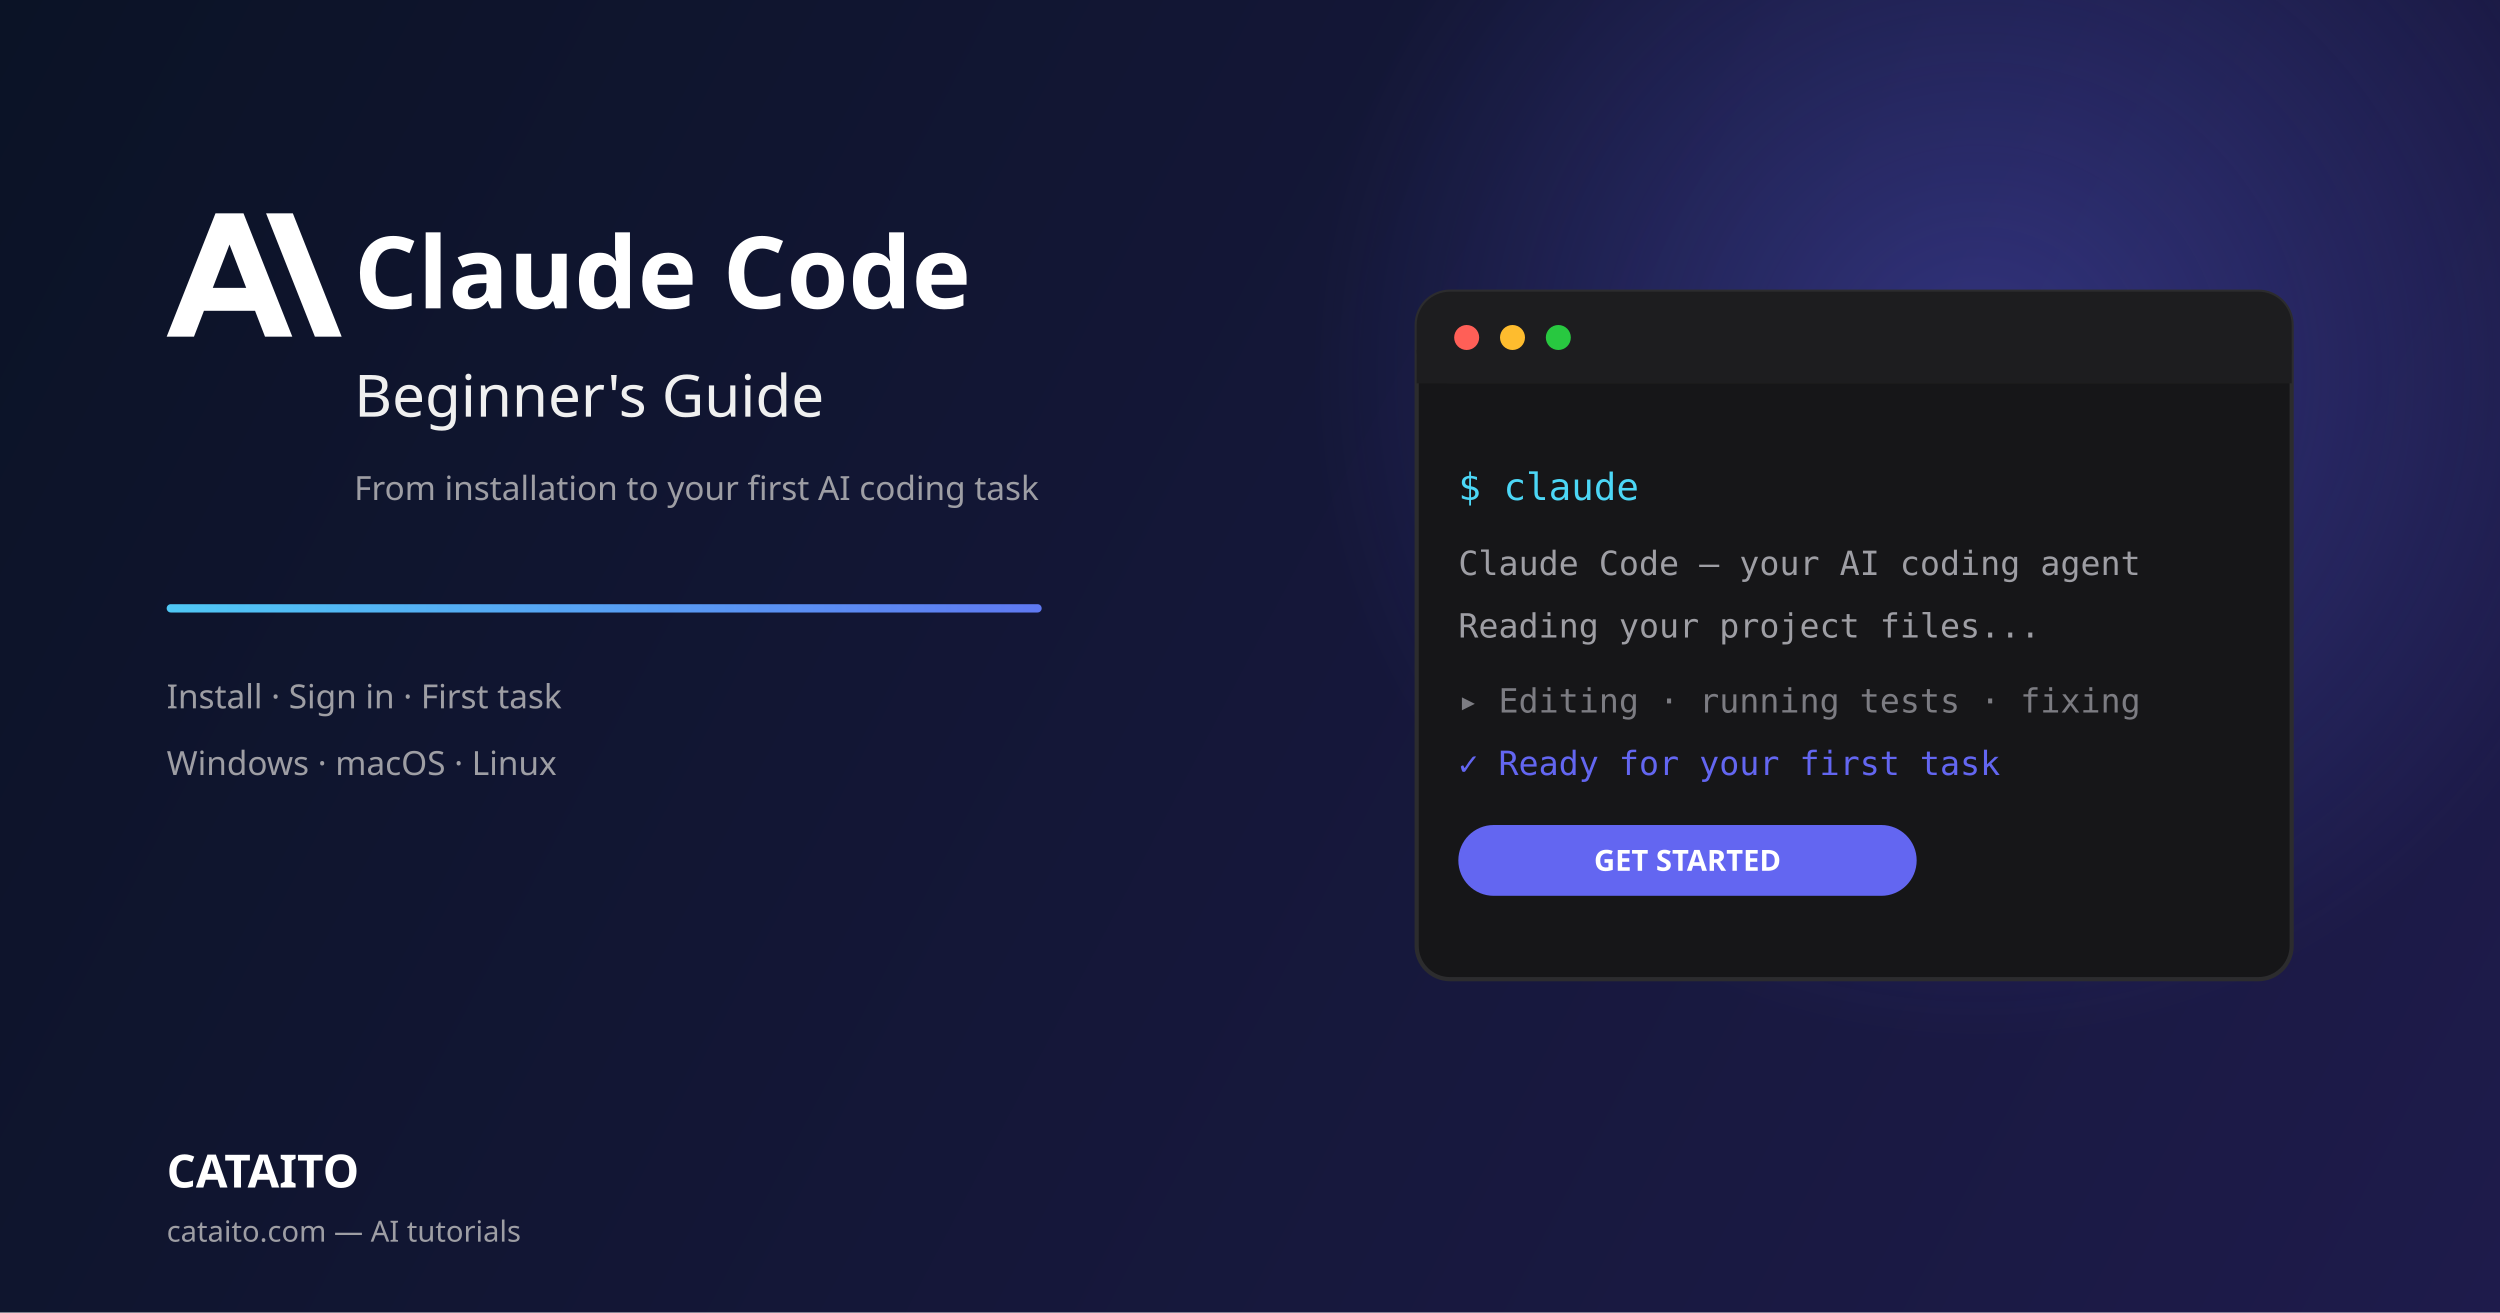
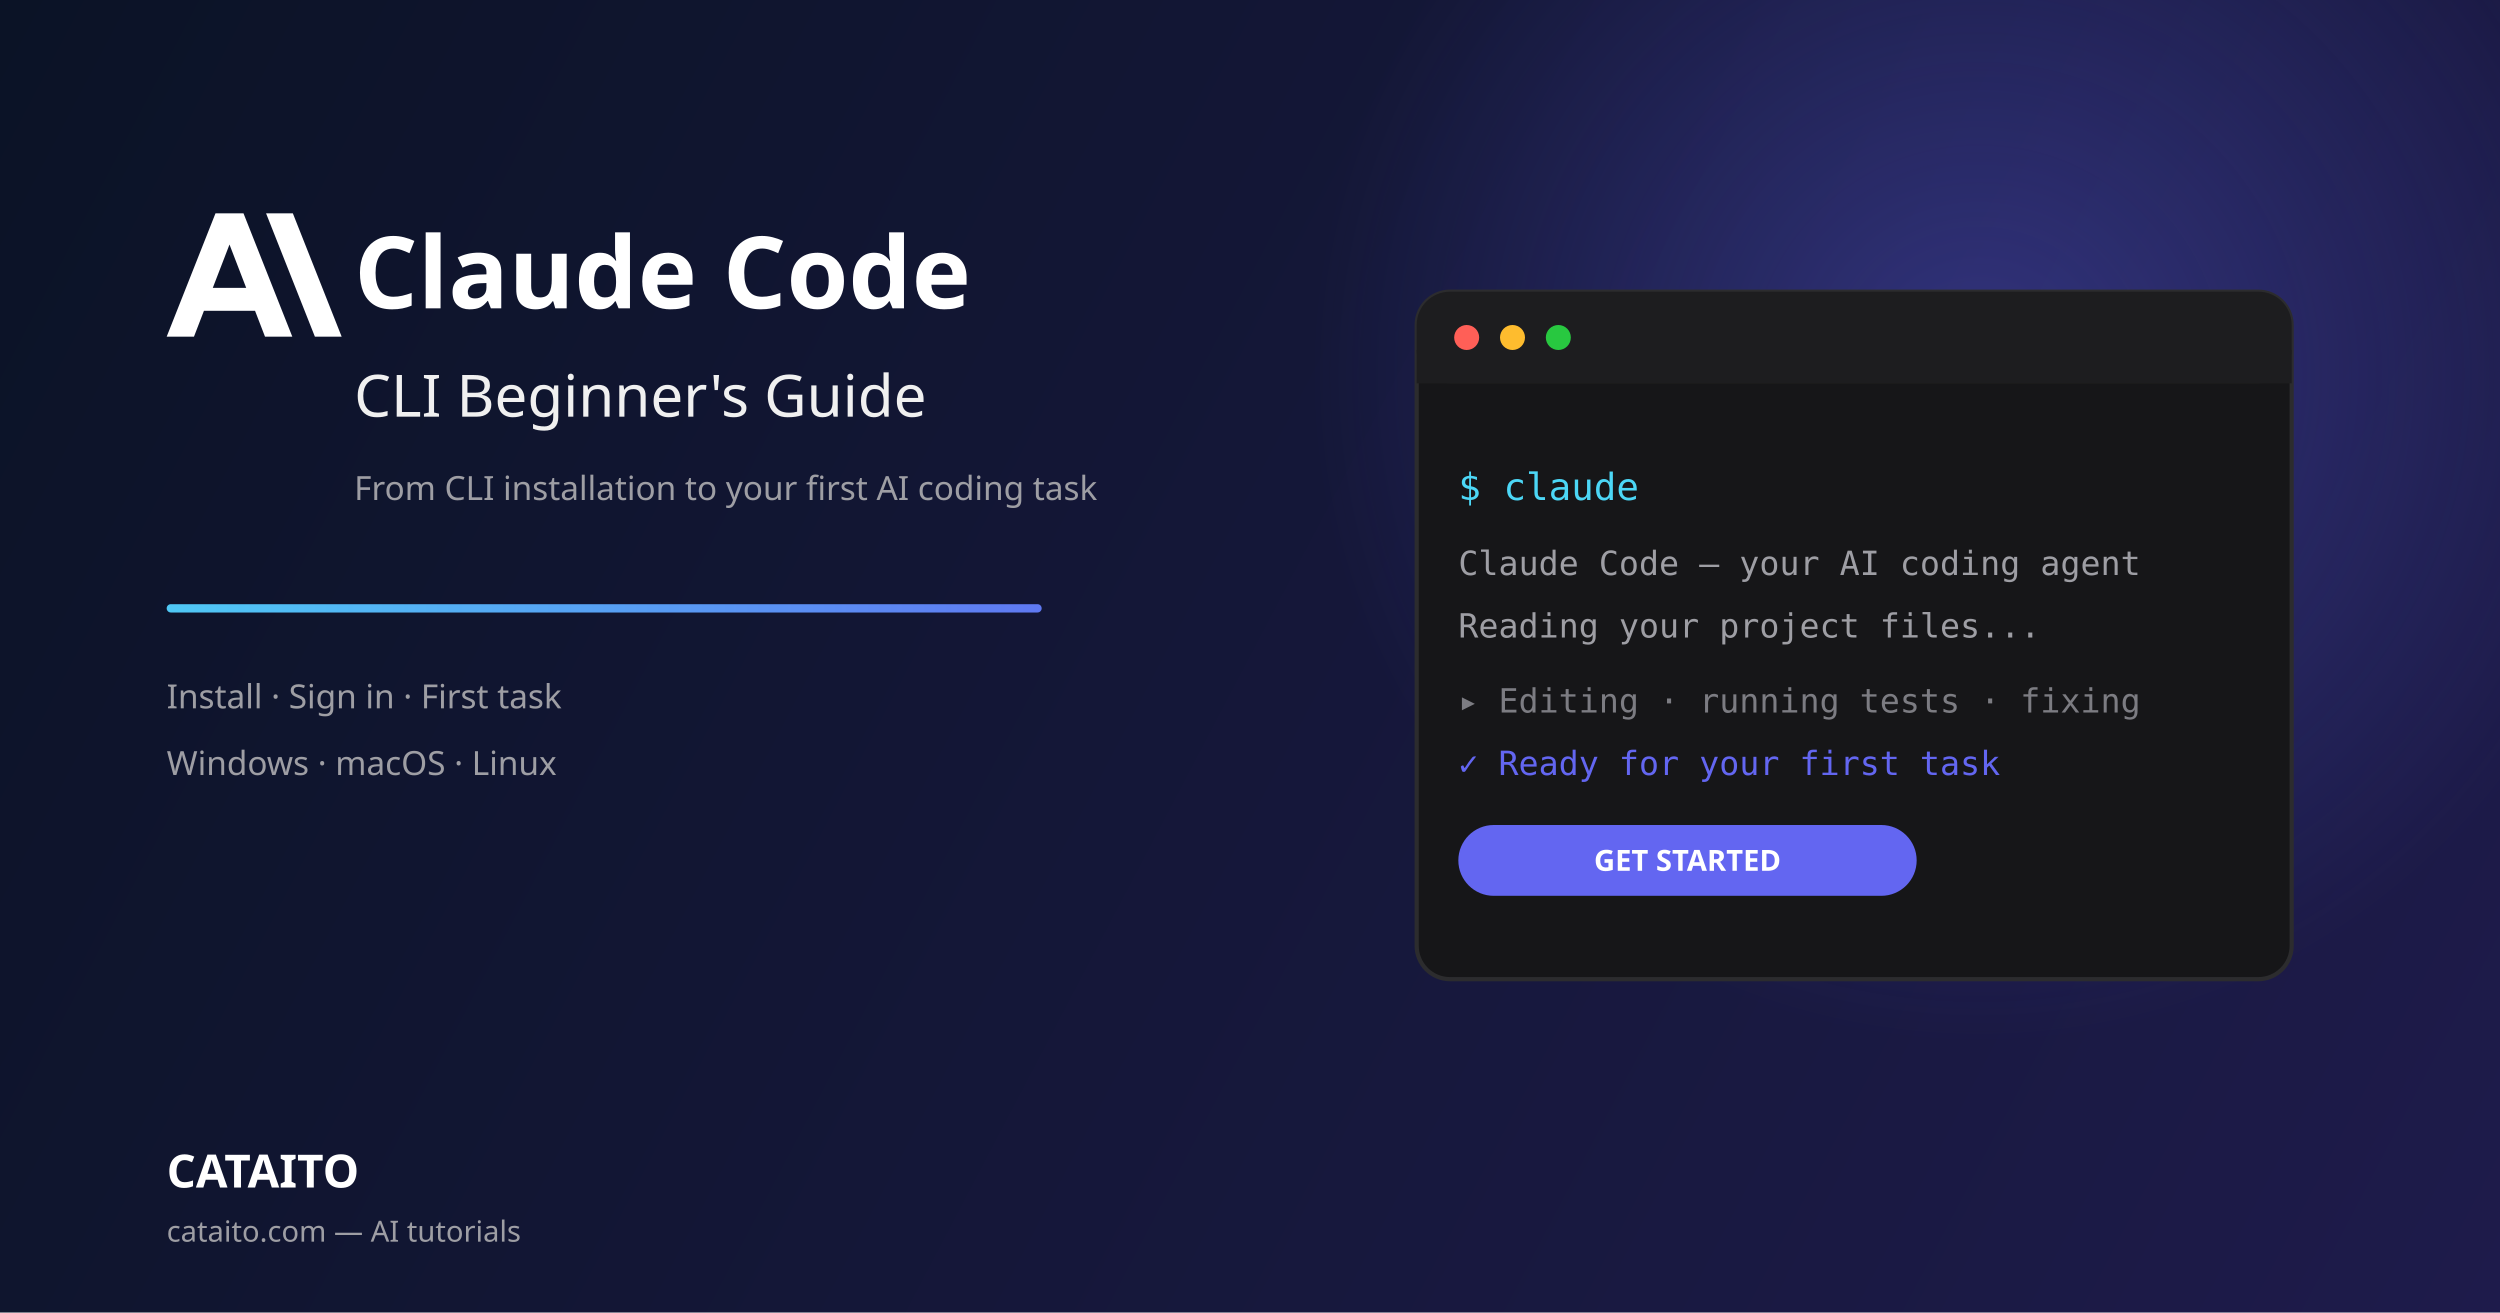
<svg xmlns="http://www.w3.org/2000/svg" width="1200" height="630" viewBox="0 0 1200 630" fill="none">
  <defs>
    <linearGradient id="bg" x1="0" y1="0" x2="1200" y2="630" gradientUnits="userSpaceOnUse">
      <stop offset="0" stop-color="#0B1326" />
      <stop offset="1" stop-color="#1E1B4B" />
    </linearGradient>
    <linearGradient id="accent" x1="0" y1="0" x2="1200" y2="0" gradientUnits="userSpaceOnUse">
      <stop offset="0" stop-color="#4CD7F6" />
      <stop offset="0.5" stop-color="#6366F1" />
      <stop offset="1" stop-color="#A855F7" />
    </linearGradient>
    <radialGradient id="glow" cx="0.5" cy="0.5" r="0.5">
      <stop offset="0" stop-color="#6366F1" stop-opacity="0.35" />
      <stop offset="1" stop-color="#6366F1" stop-opacity="0" />
    </radialGradient>
  </defs>
  <rect width="1200" height="630" fill="url(#bg)" />
  <circle cx="950" cy="180" r="320" fill="url(#glow)" />
  <rect x="680" y="140" width="420" height="330" rx="16" fill="#161618" stroke="#2C2C2E" stroke-width="2" />
  <rect x="680" y="140" width="420" height="44" rx="16" fill="#1D1D1F" />
  <rect x="680" y="168" width="420" height="16" fill="#1D1D1F" />
  <circle cx="704" cy="162" r="6" fill="#FF5F57" />
  <circle cx="726" cy="162" r="6" fill="#FEBC2E" />
  <circle cx="748" cy="162" r="6" fill="#28C840" />
  <text x="700" y="240" font-family="monospace" font-size="18" fill="#4CD7F6">$ claude</text>
  <text x="700" y="276" font-family="monospace" font-size="16" fill="#9E9EA4">Claude Code — your AI coding agent</text>
  <text x="700" y="306" font-family="monospace" font-size="16" fill="#9E9EA4">Reading your project files...</text>
  <text x="700" y="342" font-family="monospace" font-size="16" fill="#7C7C82">▸ Editing · running tests · fixing</text>
  <text x="700" y="372" font-family="monospace" font-size="16" fill="#6366F1">✓ Ready for your first task</text>
  <rect x="700" y="396" width="220" height="34" rx="17" fill="#6366F1" />
  <text x="810" y="418" font-family="sans-serif" font-size="14" fill="#FFFFFF" text-anchor="middle" font-weight="bold">GET STARTED</text>
  <g transform="translate(80,90) scale(3.5)" fill="#FFFFFF">
    <path d="M17.304 3.541h-3.672l6.696 16.918H24Zm-10.608 0L0 20.459h3.744l1.369-3.553h7.005l1.369 3.553h3.744L10.536 3.541Zm-.371 10.223 2.291-5.946 2.291 5.946Z" />
  </g>
  <text x="170" y="148" font-family="sans-serif" font-size="48" font-weight="bold" fill="#FFFFFF">Claude Code</text>
-   <text x="170" y="200" font-family="sans-serif" font-size="28" fill="#F0F0F0">Beginner's Guide</text>
-   <text x="170" y="240" font-family="sans-serif" font-size="16" fill="#9E9EA4">From installation to your first AI coding task</text>
+   <text x="170" y="200" font-family="sans-serif" font-size="28" fill="#F0F0F0">CLI Beginner's Guide</text>
+   <text x="170" y="240" font-family="sans-serif" font-size="16" fill="#9E9EA4">From CLI installation to your first AI coding task</text>
  <rect x="80" y="290" width="420" height="4" rx="2" fill="url(#accent)" />
  <text x="80" y="340" font-family="sans-serif" font-size="16" fill="#9E9EA4">Install · Sign in · First task</text>
  <text x="80" y="372" font-family="sans-serif" font-size="16" fill="#9E9EA4">Windows · macOS · Linux</text>
  <text x="80" y="570" font-family="sans-serif" font-size="22" font-weight="bold" fill="#FFFFFF">CATAITO</text>
  <text x="80" y="596" font-family="sans-serif" font-size="14" fill="#9E9EA4">cataito.com — AI tutorials</text>
</svg>
